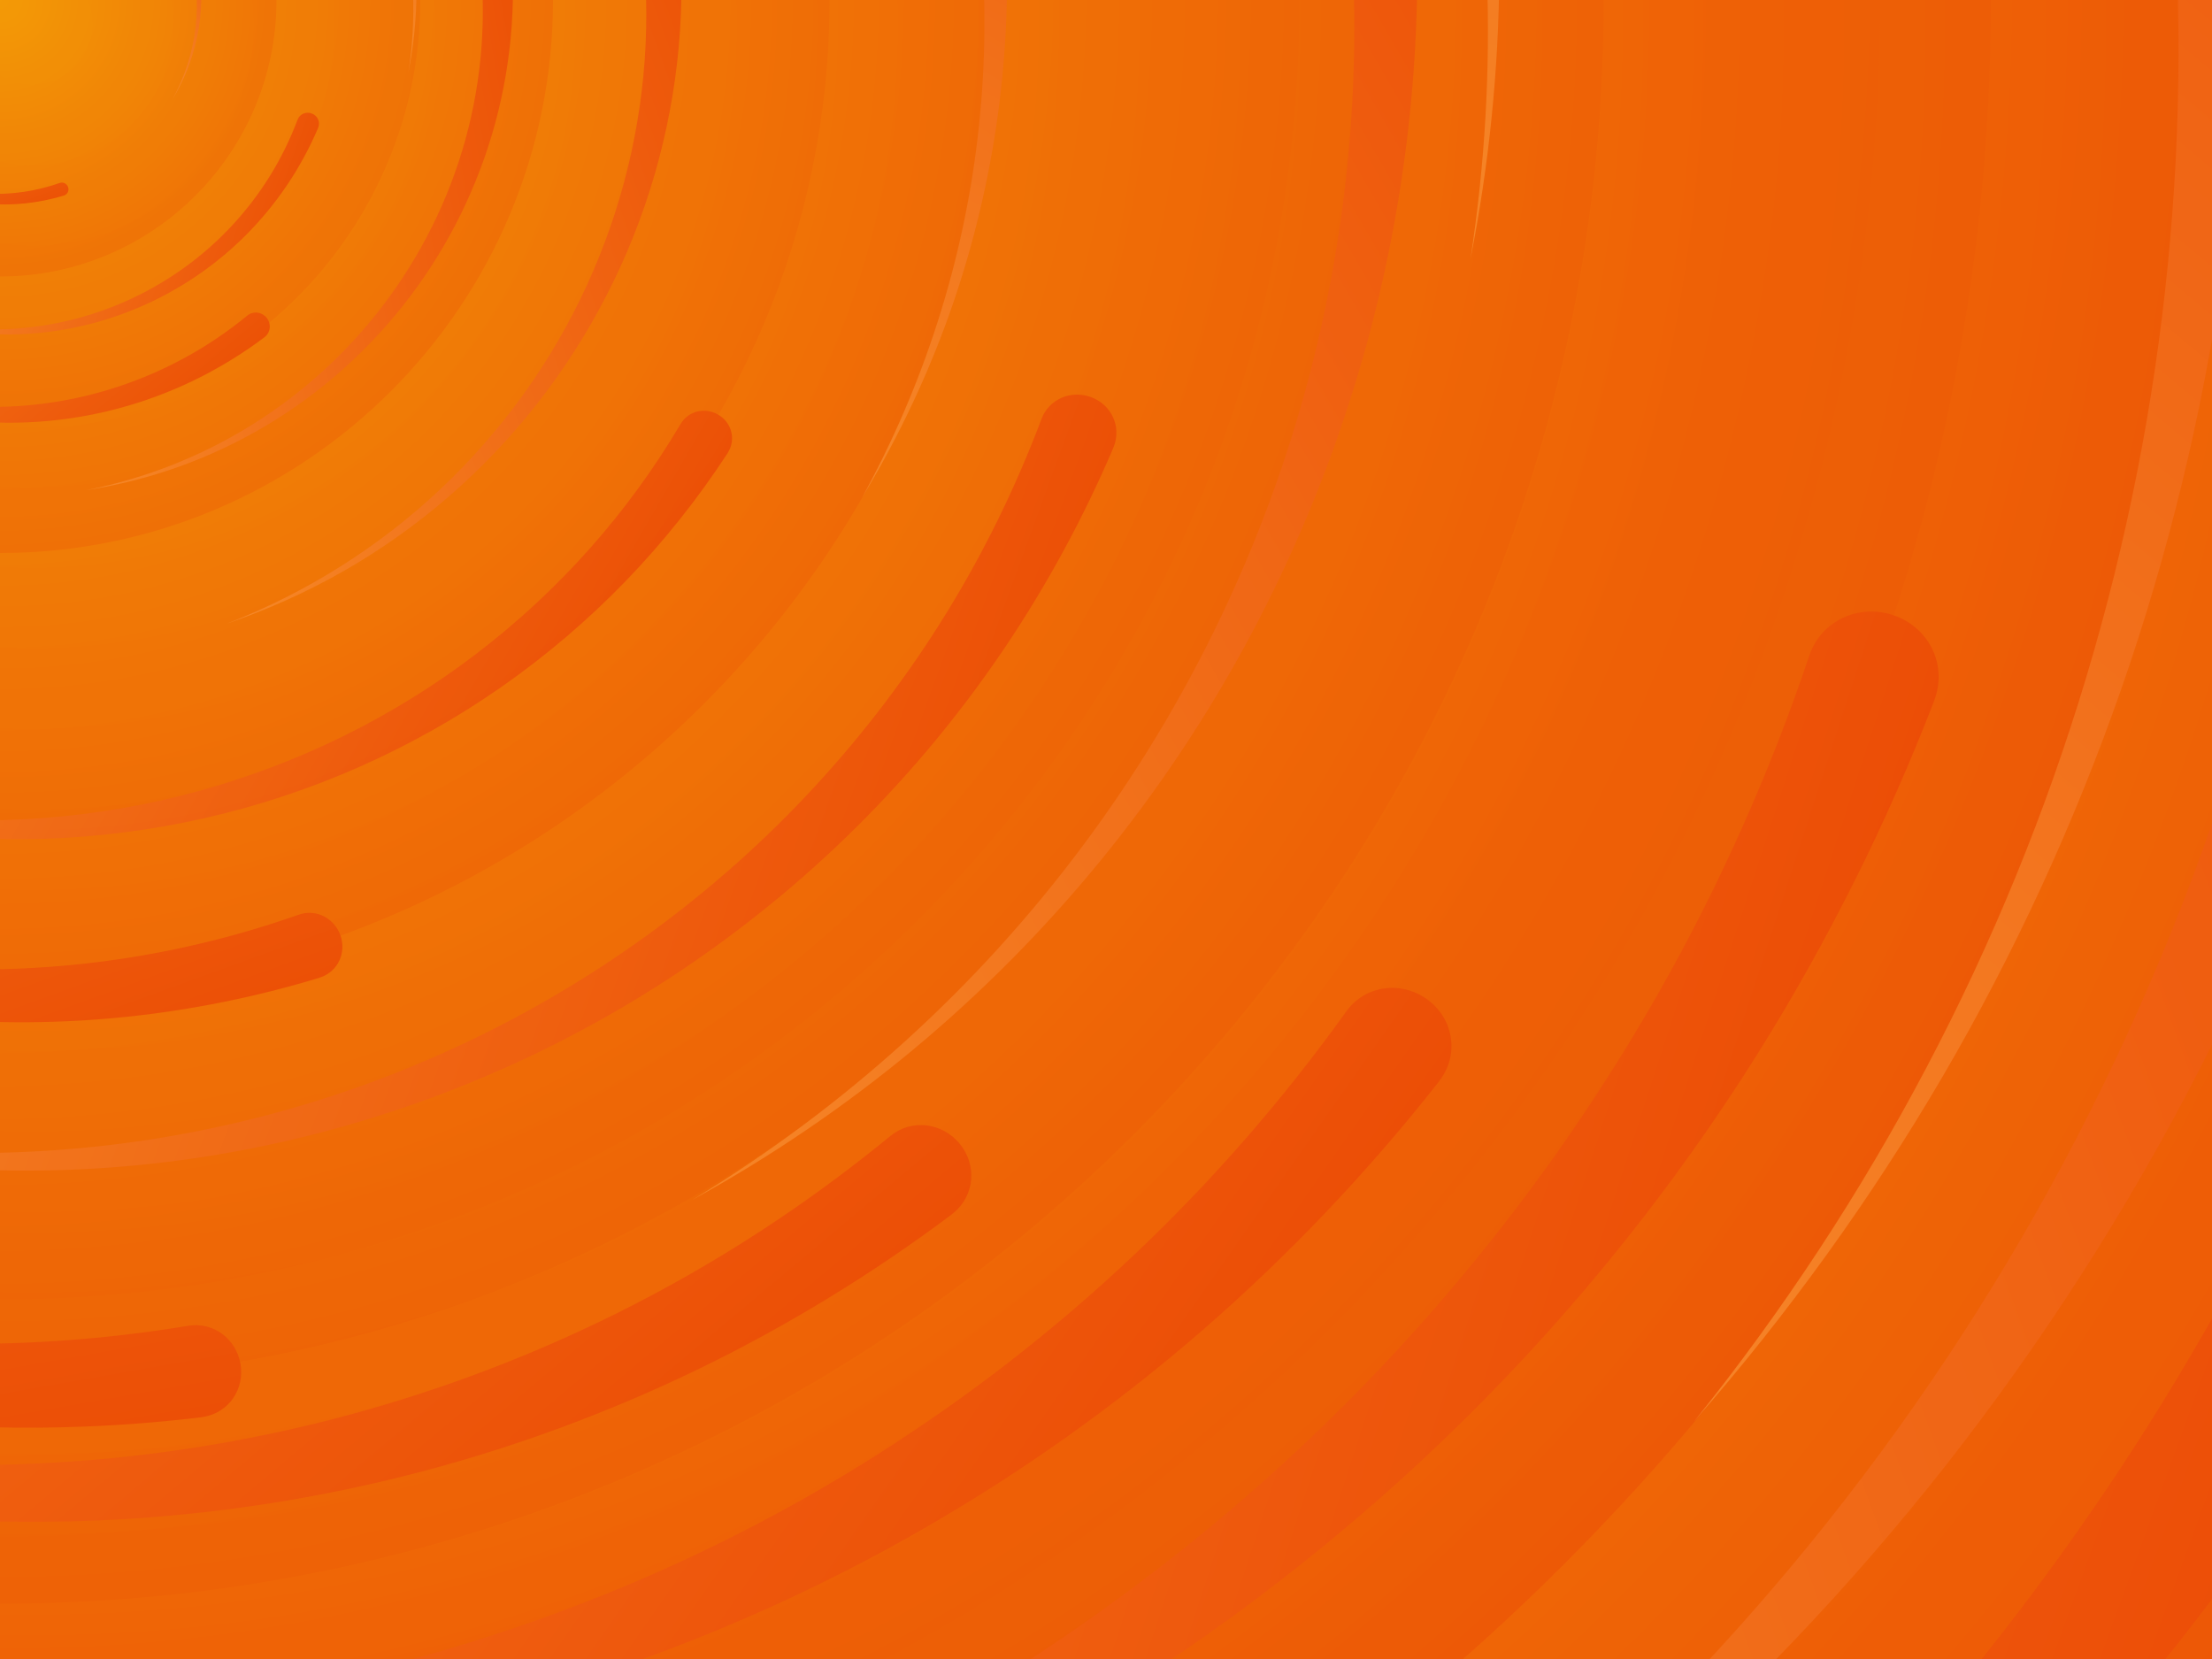
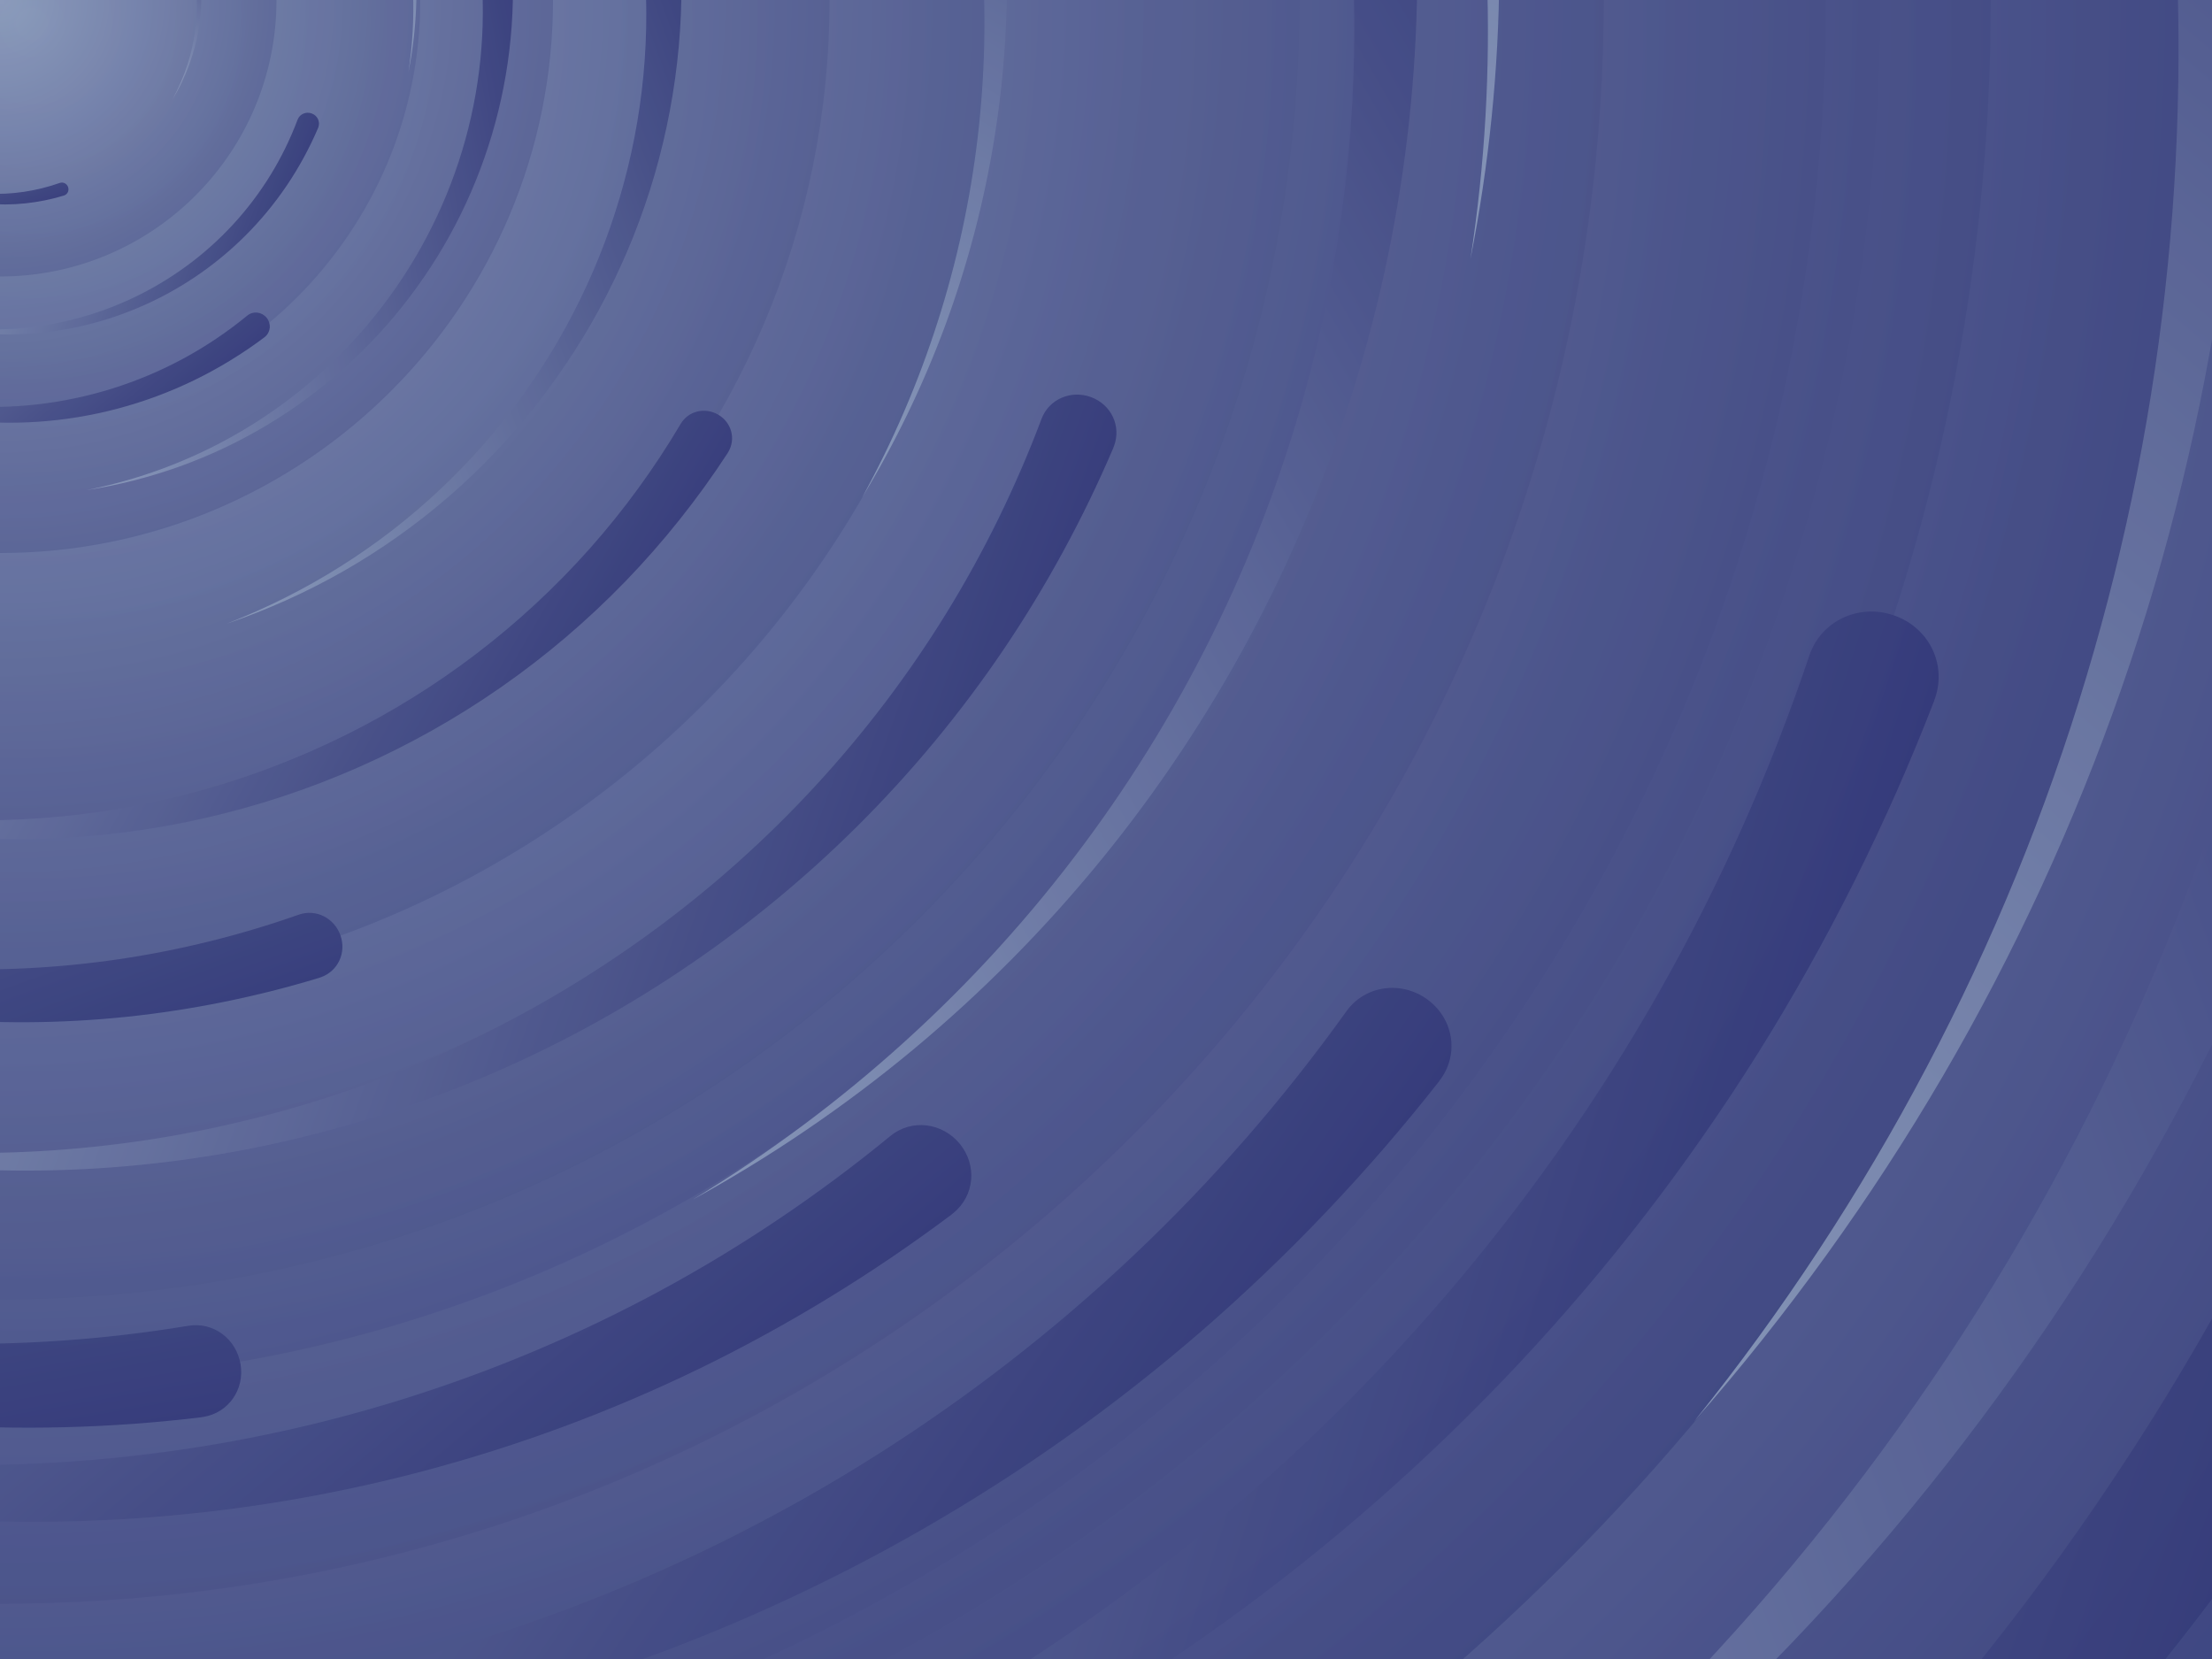
<svg xmlns="http://www.w3.org/2000/svg" viewBox="0 0 2000 1500">
-   <rect fill="#ec4b06" width="2000" height="1500" />
+   <rect fill="#d4e2f3" width="2000" height="1500" />
  <defs>
    <radialGradient id="a" gradientUnits="objectBoundingBox">
-       <stop offset="0" stop-color="#f49b06" />
-       <stop offset="1" stop-color="#ec4b06" />
+       <stop offset="0" stop-color="#8c9cbc" />
+       <stop offset="1" stop-color="#323878" />
    </radialGradient>
    <linearGradient id="b" gradientUnits="userSpaceOnUse" x1="0" y1="750" x2="1550" y2="750">
-       <stop offset="0" stop-color="#f7882b" />
-       <stop offset="1" stop-color="#ec4b06" />
+       <stop offset="0" stop-color="#8c9cbc" />
+       <stop offset="1" stop-color="#323878" />
    </linearGradient>
    <path id="s" fill="url(#b)" d="M1549.2 51.6c-5.4 99.1-20.2 197.6-44.2 293.6c-24.1 96-57.4 189.4-99.3 278.6c-41.9 89.2-92.4 174.1-150.3 253.3c-58 79.2-123.4 152.6-195.1 219c-71.7 66.4-149.6 125.8-232.2 177.2c-82.7 51.4-170.1 94.7-260.7 129.1c-90.6 34.4-184.4 60-279.5 76.3C192.6 1495 96.1 1502 0 1500c96.1-2.1 191.8-13.3 285.4-33.6c93.6-20.2 185-49.5 272.5-87.2c87.6-37.7 171.3-83.8 249.6-137.3c78.4-53.5 151.5-114.5 217.9-181.7c66.5-67.2 126.4-140.7 178.6-218.9c52.3-78.3 96.9-161.4 133-247.9c36.1-86.5 63.8-176.2 82.6-267.6c18.8-91.4 28.6-184.4 29.6-277.4c0.3-27.6 23.2-48.7 50.8-48.4s49.5 21.8 49.2 49.5c0 0.7 0 1.3-0.1 2L1549.2 51.6z" />
    <g id="g">
      <use href="#s" transform="scale(0.12) rotate(60)" />
      <use href="#s" transform="scale(0.2) rotate(10)" />
      <use href="#s" transform="scale(0.25) rotate(40)" />
      <use href="#s" transform="scale(0.3) rotate(-20)" />
      <use href="#s" transform="scale(0.4) rotate(-30)" />
      <use href="#s" transform="scale(0.5) rotate(20)" />
      <use href="#s" transform="scale(0.6) rotate(60)" />
      <use href="#s" transform="scale(0.7) rotate(10)" />
      <use href="#s" transform="scale(0.835) rotate(-40)" />
      <use href="#s" transform="scale(0.9) rotate(40)" />
      <use href="#s" transform="scale(1.05) rotate(25)" />
      <use href="#s" transform="scale(1.2) rotate(8)" />
      <use href="#s" transform="scale(1.333) rotate(-60)" />
      <use href="#s" transform="scale(1.45) rotate(-30)" />
      <use href="#s" transform="scale(1.6) rotate(10)" />
    </g>
  </defs>
  <g transform="rotate(0 0 0)">
    <g transform="rotate(0 0 0)">
      <circle fill="url(#a)" r="3000" />
      <g opacity="0.5">
        <circle fill="url(#a)" r="2000" />
        <circle fill="url(#a)" r="1800" />
        <circle fill="url(#a)" r="1700" />
        <circle fill="url(#a)" r="1651" />
        <circle fill="url(#a)" r="1450" />
        <circle fill="url(#a)" r="1250" />
        <circle fill="url(#a)" r="1175" />
        <circle fill="url(#a)" r="900" />
        <circle fill="url(#a)" r="750" />
        <circle fill="url(#a)" r="500" />
        <circle fill="url(#a)" r="380" />
        <circle fill="url(#a)" r="250" />
      </g>
      <g transform="rotate(0 0 0)">
        <use href="#g" transform="rotate(10)" />
        <use href="#g" transform="rotate(120)" />
        <use href="#g" transform="rotate(240)" />
      </g>
      <circle fill-opacity="0.1" fill="url(#a)" r="3000" />
    </g>
  </g>
</svg>
